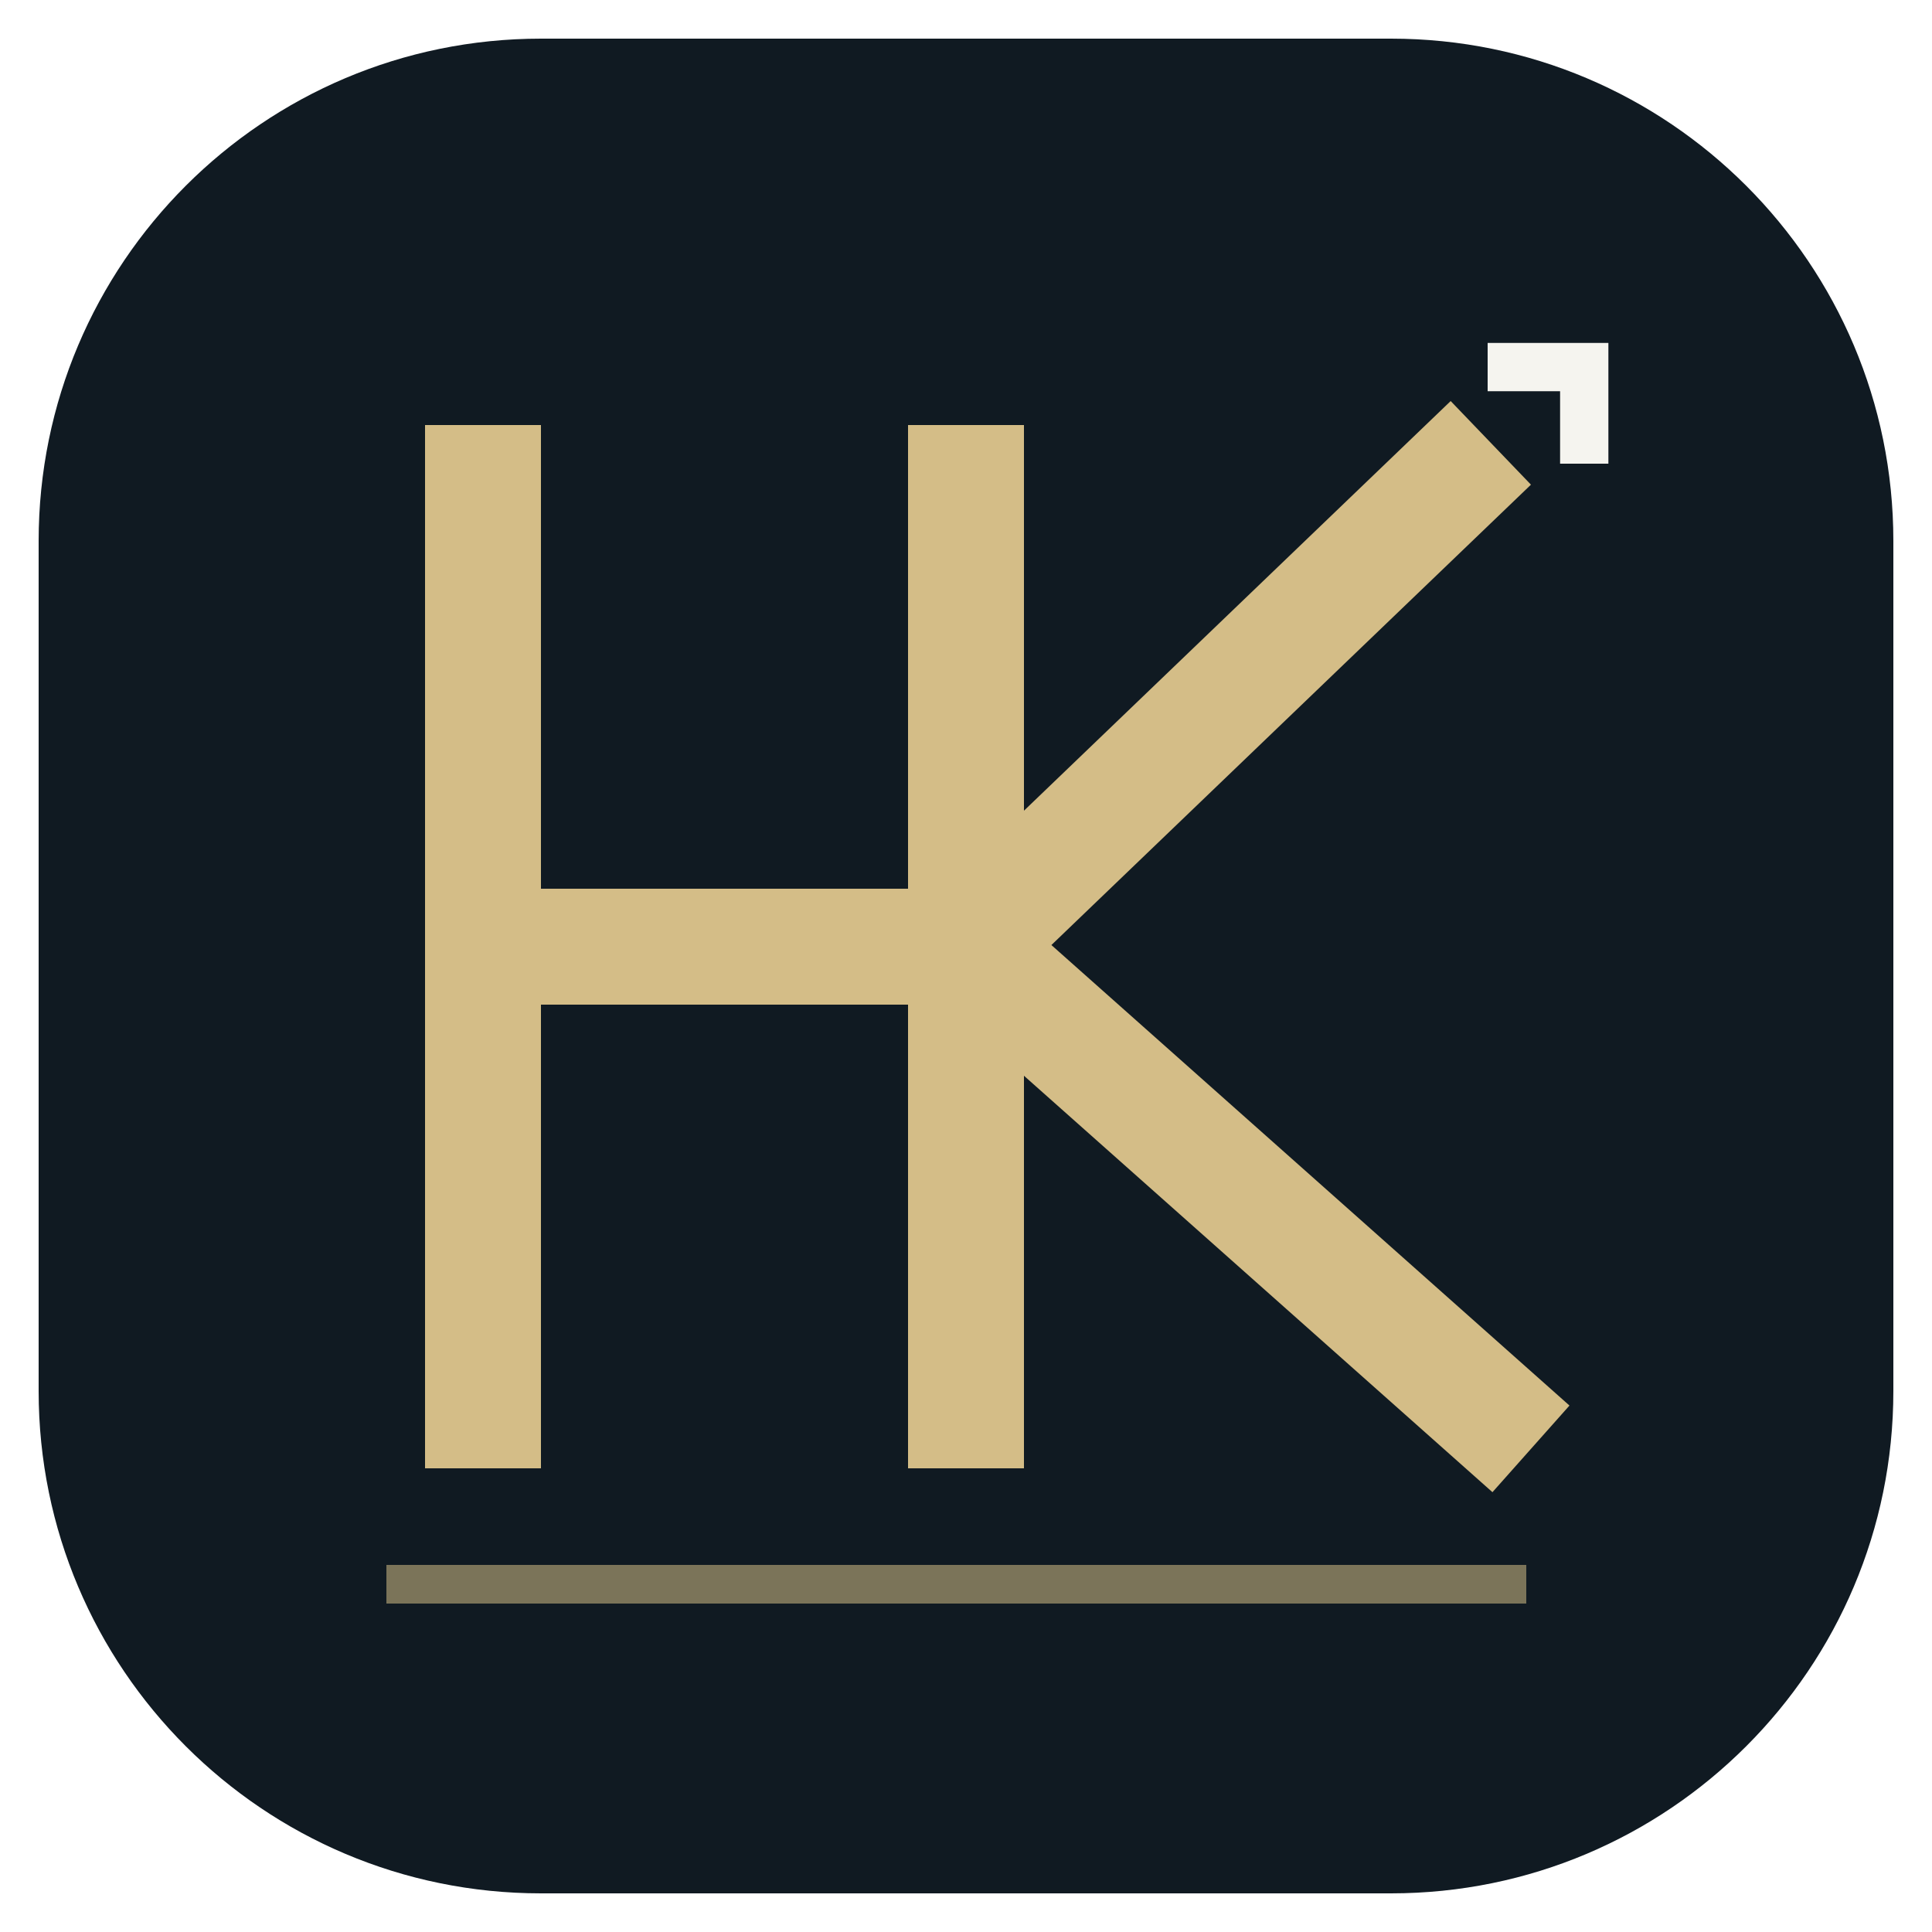
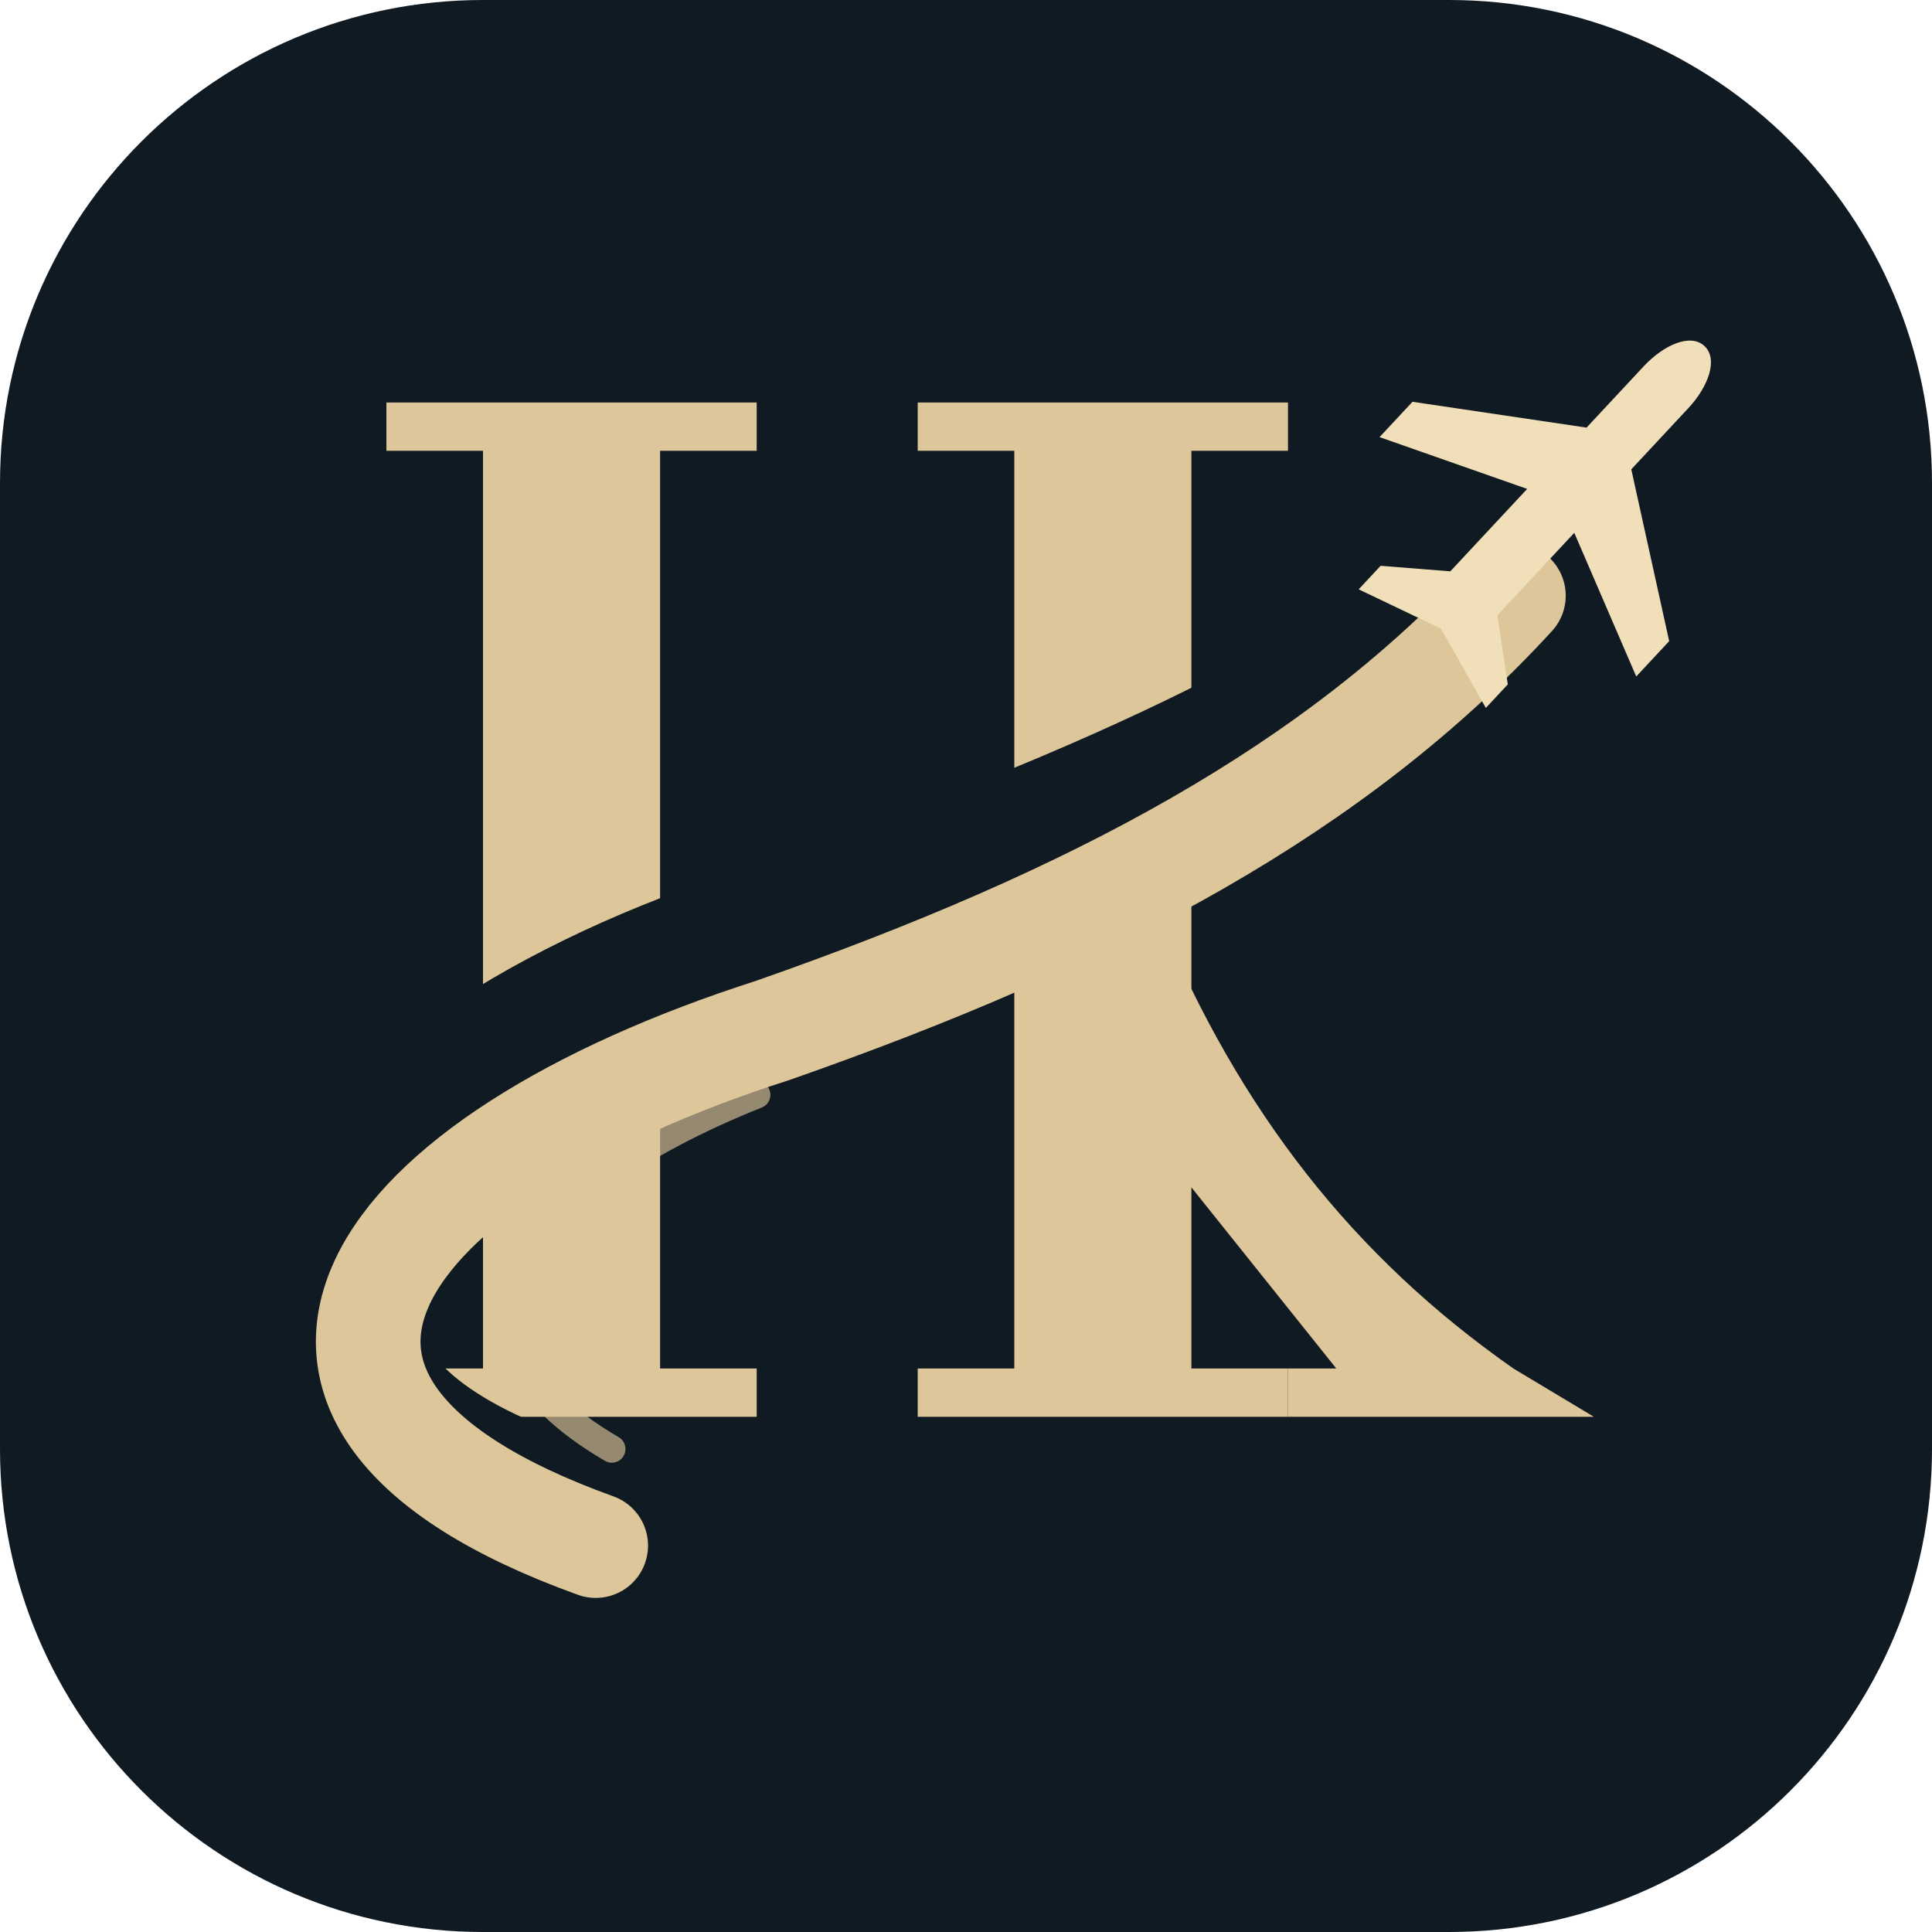
- <svg xmlns="http://www.w3.org/2000/svg" viewBox="0 0 100 100" role="img" aria-labelledby="title">
-   <rect x="2" y="2" width="96" height="96" rx="26" fill="#101a22" />
-   <path d="M25 25v48m25-48v48M25 49h25m0 0 25-24M50 49l27 24" fill="none" stroke="#d4bd87" stroke-width="6" stroke-linecap="square" stroke-linejoin="miter" />
-   <path d="M20 82h59" stroke="#d4bd87" stroke-width="2" opacity=".55" />
-   <path d="M77 19h5v5" fill="none" stroke="#f5f4ef" stroke-width="2.5" />
+ <svg xmlns="http://www.w3.org/2000/svg" viewBox="0 0 120 120" role="img" aria-labelledby="title desc">
+   <rect width="120" height="120" rx="30" fill="#101a22" />
+   <g fill="#dcc69a">
+     <path d="M24 25h23v3h-6v57h6v3H24v-3h6V28h-6z" />
+     <path d="M57 25h23v3h-6v57h6v3H57v-3h6V28h-6z" />
+     <path d="M72 57c5 12 12 21 22 28l5 3H80v-3h3L67 65z" />
+   </g>
+   <path d="M37 96C8 88 20 69 47 60c18-6 37-14 47-23" fill="none" stroke="#101a22" stroke-width="12" />
+   <path d="M37 96C12 87 23 72 48 64c20-7 35-15 46-27" fill="none" stroke="#dcc69a" stroke-width="6.5" stroke-linecap="round" />
+   <path d="M38 90c-12-7-6-16 9-22" fill="none" stroke="#dcc69a" stroke-width="1.7" stroke-linecap="round" opacity=".65" />
+   <path d="M0-13c1.2 0 1.9 1.7 1.9 3.5v5.2l9 6.2v3L2 1v7l3.4 2.7v2L0 11l-5.4 1.7v-2L-2 8V1l-8.9 3.9v-3l9-6.2v-5.2C-1.9-11.3-1.2-13 0-13z" fill="#f0dfb9" transform="translate(97 31) rotate(43)" />
</svg>
